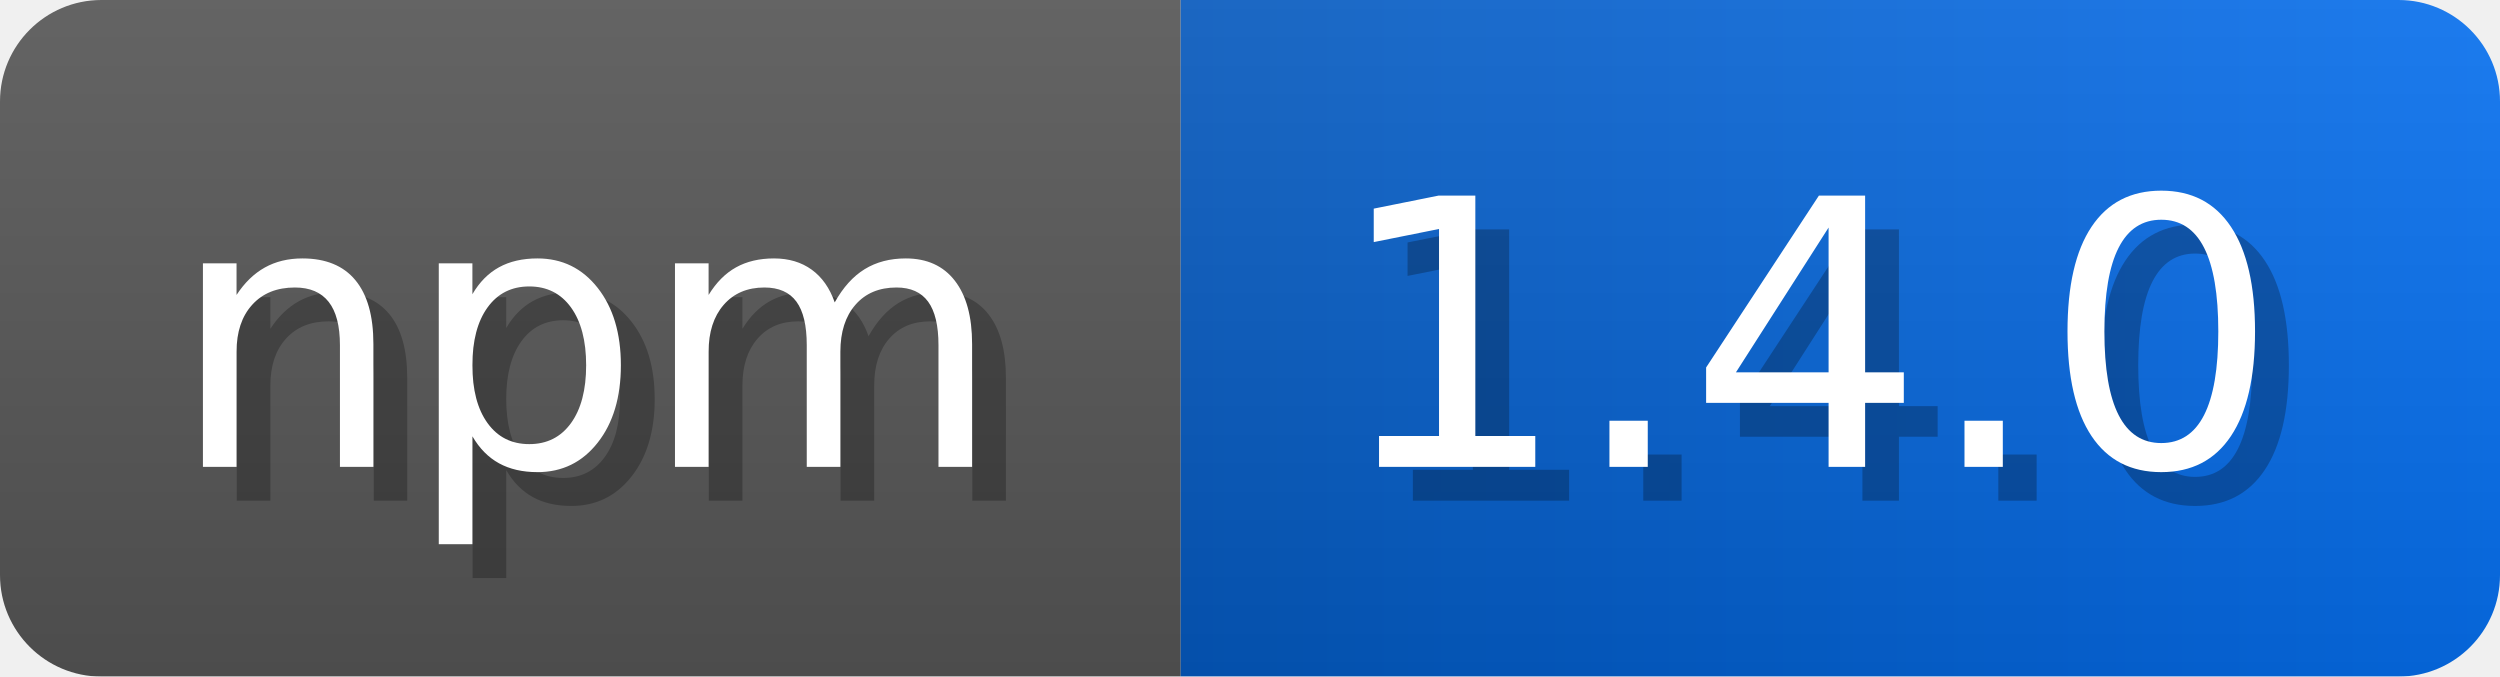
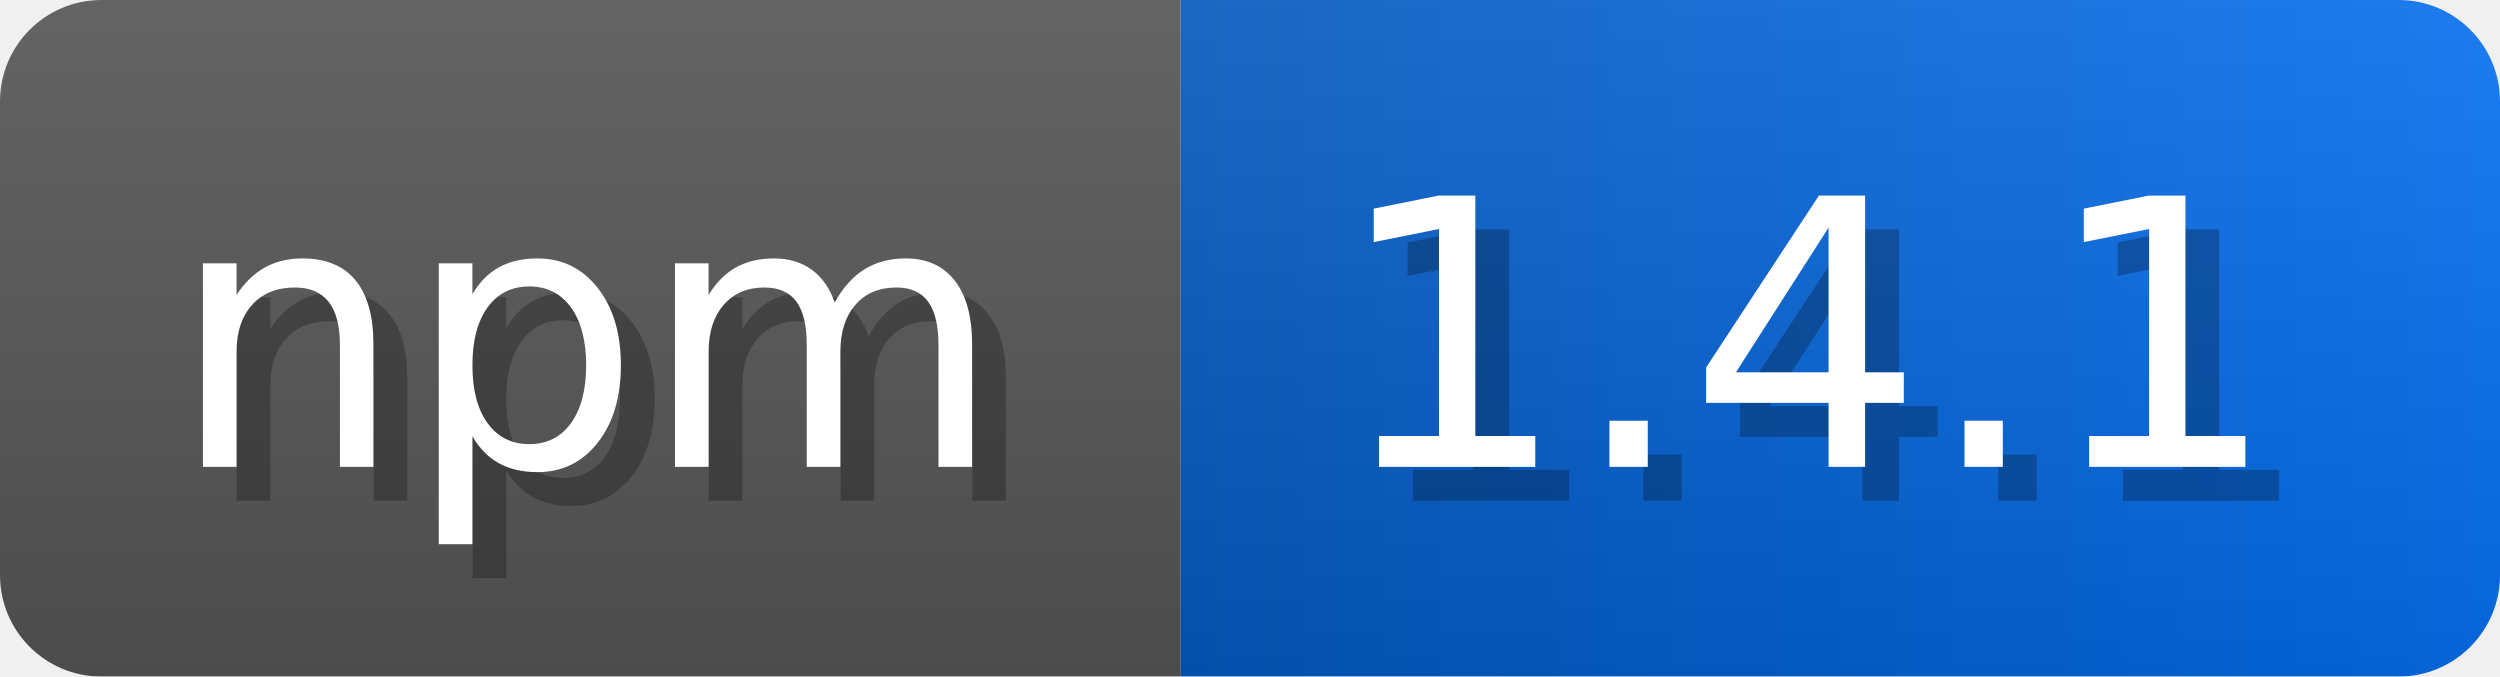
- <svg xmlns="http://www.w3.org/2000/svg" width="73.9" height="20" viewBox="0 0 739 200" role="img" aria-label="npm: 1.4.0">
+ <svg xmlns="http://www.w3.org/2000/svg" width="73.9" height="20" viewBox="0 0 739 200" role="img" aria-label="npm: 1.4.1">
  <linearGradient id="a" x2="0" y2="100%">
    <stop offset="0" stop-opacity=".1" stop-color="#EEE" />
    <stop offset="1" stop-opacity=".1" />
  </linearGradient>
  <mask id="m">
    <rect width="739" height="200" rx="30" fill="#FFF" />
  </mask>
  <g mask="url(#m)">
    <rect width="349" height="200" fill="#555" />
    <rect width="390" height="200" fill="url(#x)" x="349" />
    <rect width="739" height="200" fill="url(#a)" />
  </g>
  <g aria-hidden="true" fill="#fff" text-anchor="start" font-family="Verdana,DejaVu Sans,sans-serif" font-size="110">
    <text x="60" y="148" textLength="249" fill="#000" opacity="0.25">npm</text>
    <text x="50" y="138" textLength="249">npm</text>
-     <text x="404" y="148" textLength="290" fill="#000" opacity="0.25">1.4.0</text>
-     <text x="394" y="138" textLength="290">1.4.0</text>
+     <text x="404" y="148" textLength="290" fill="#000" opacity="0.25">1.4.1</text>
+     <text x="394" y="138" textLength="290">1.4.1</text>
  </g>
  <linearGradient id="x" x1="0%" y1="0%" x2="100%" y2="0%">
    <stop offset="0%" style="stop-color:#0558bd" />
    <stop offset="100%" style="stop-color:#066fef" />
  </linearGradient>
</svg>
